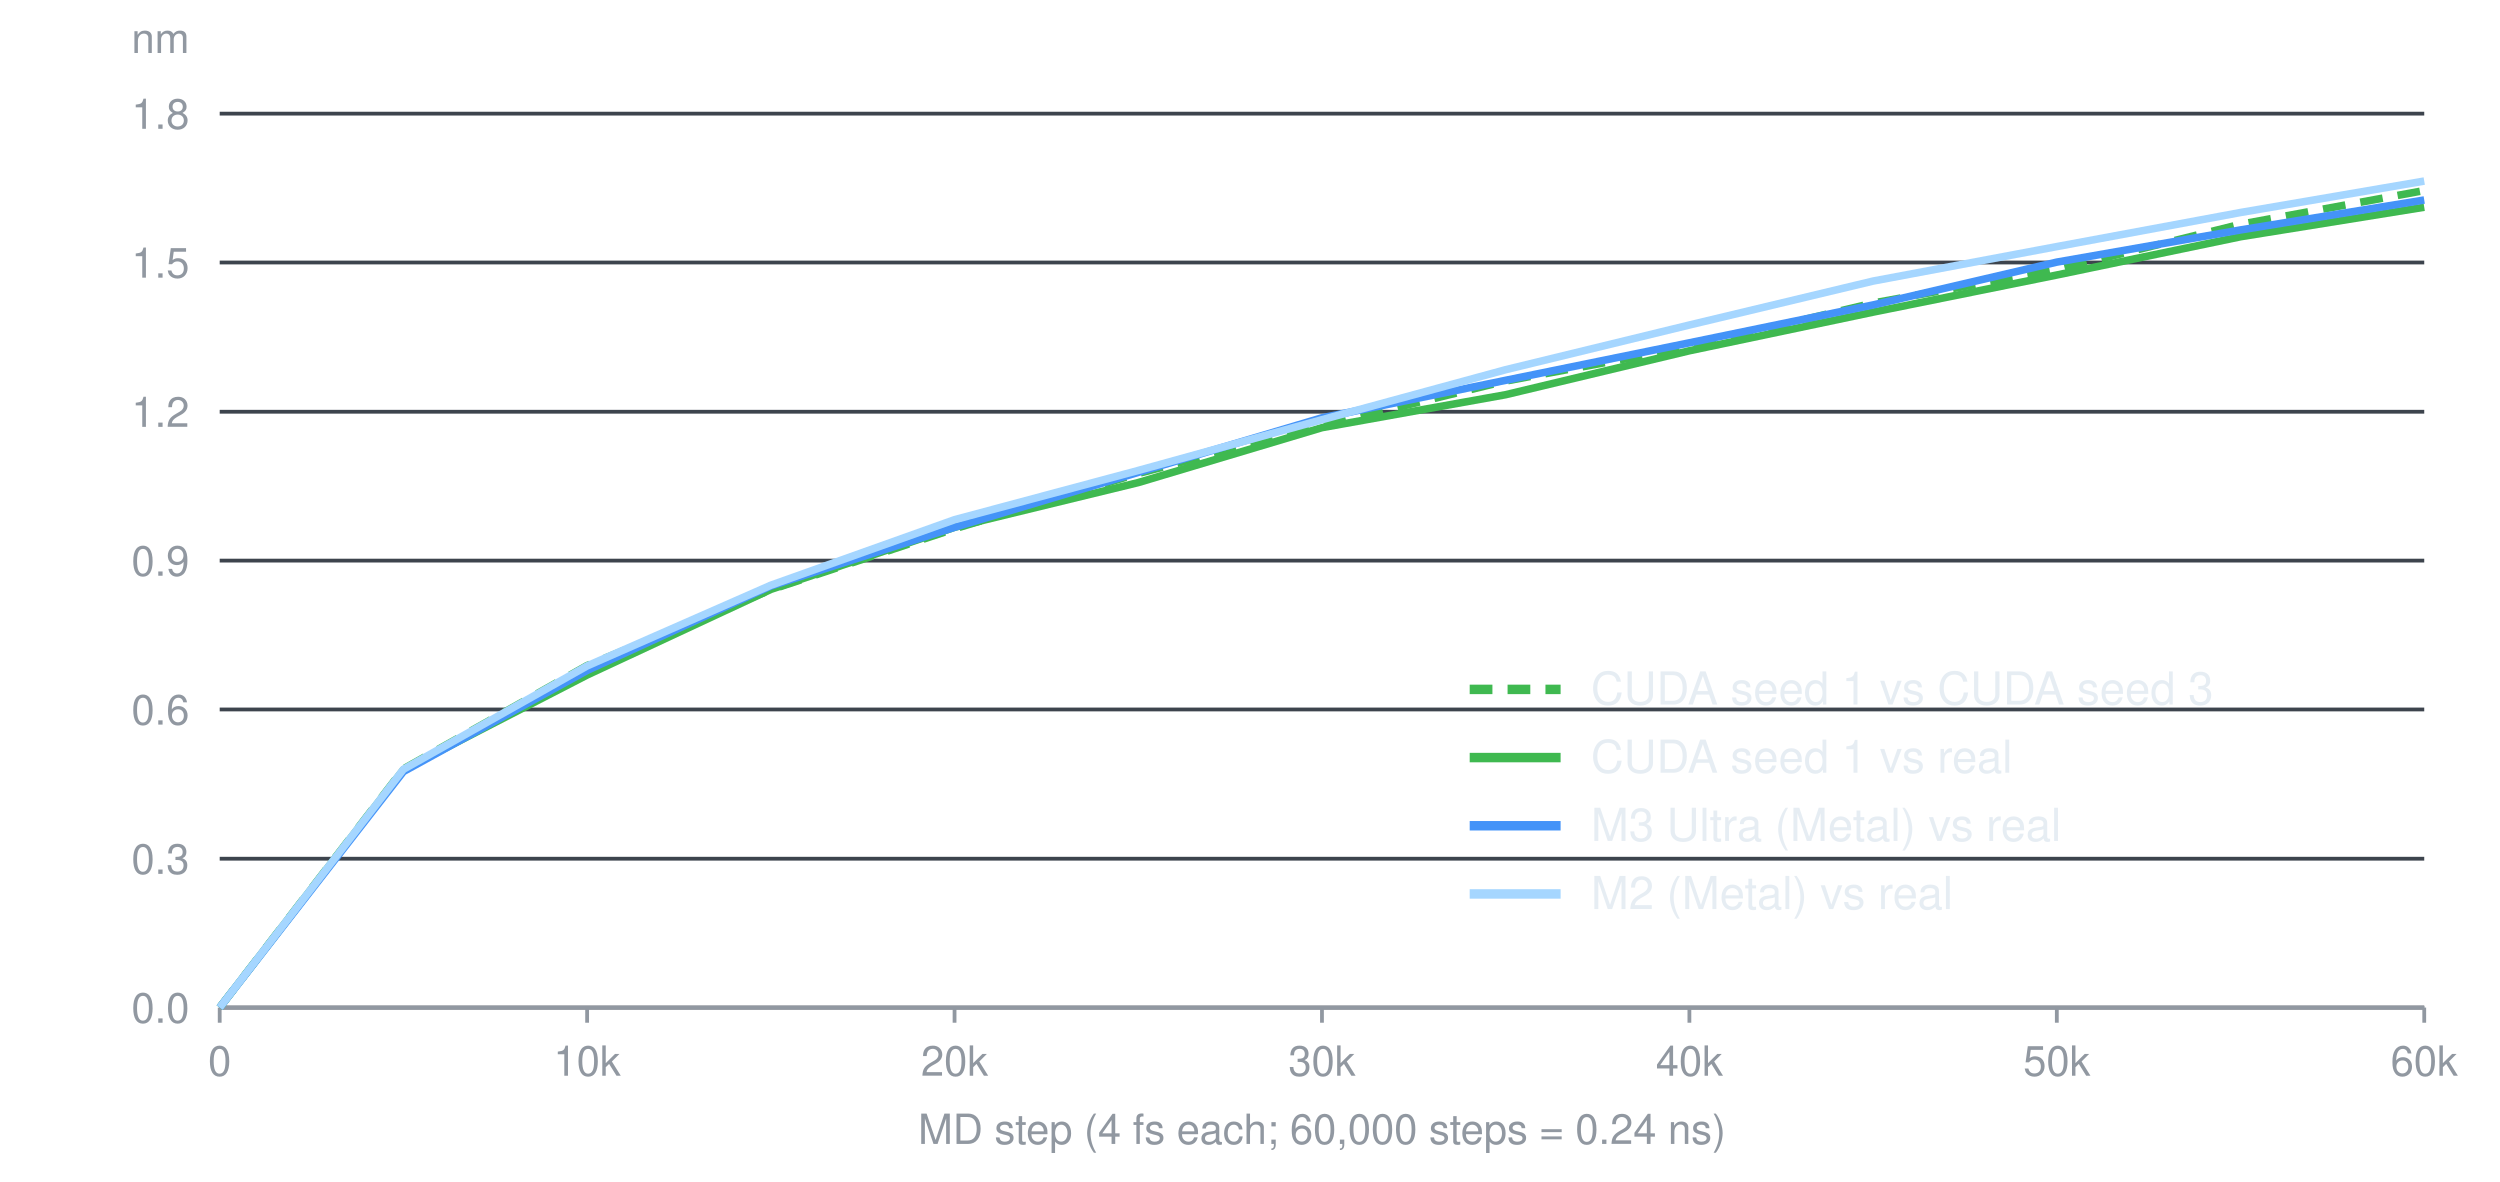
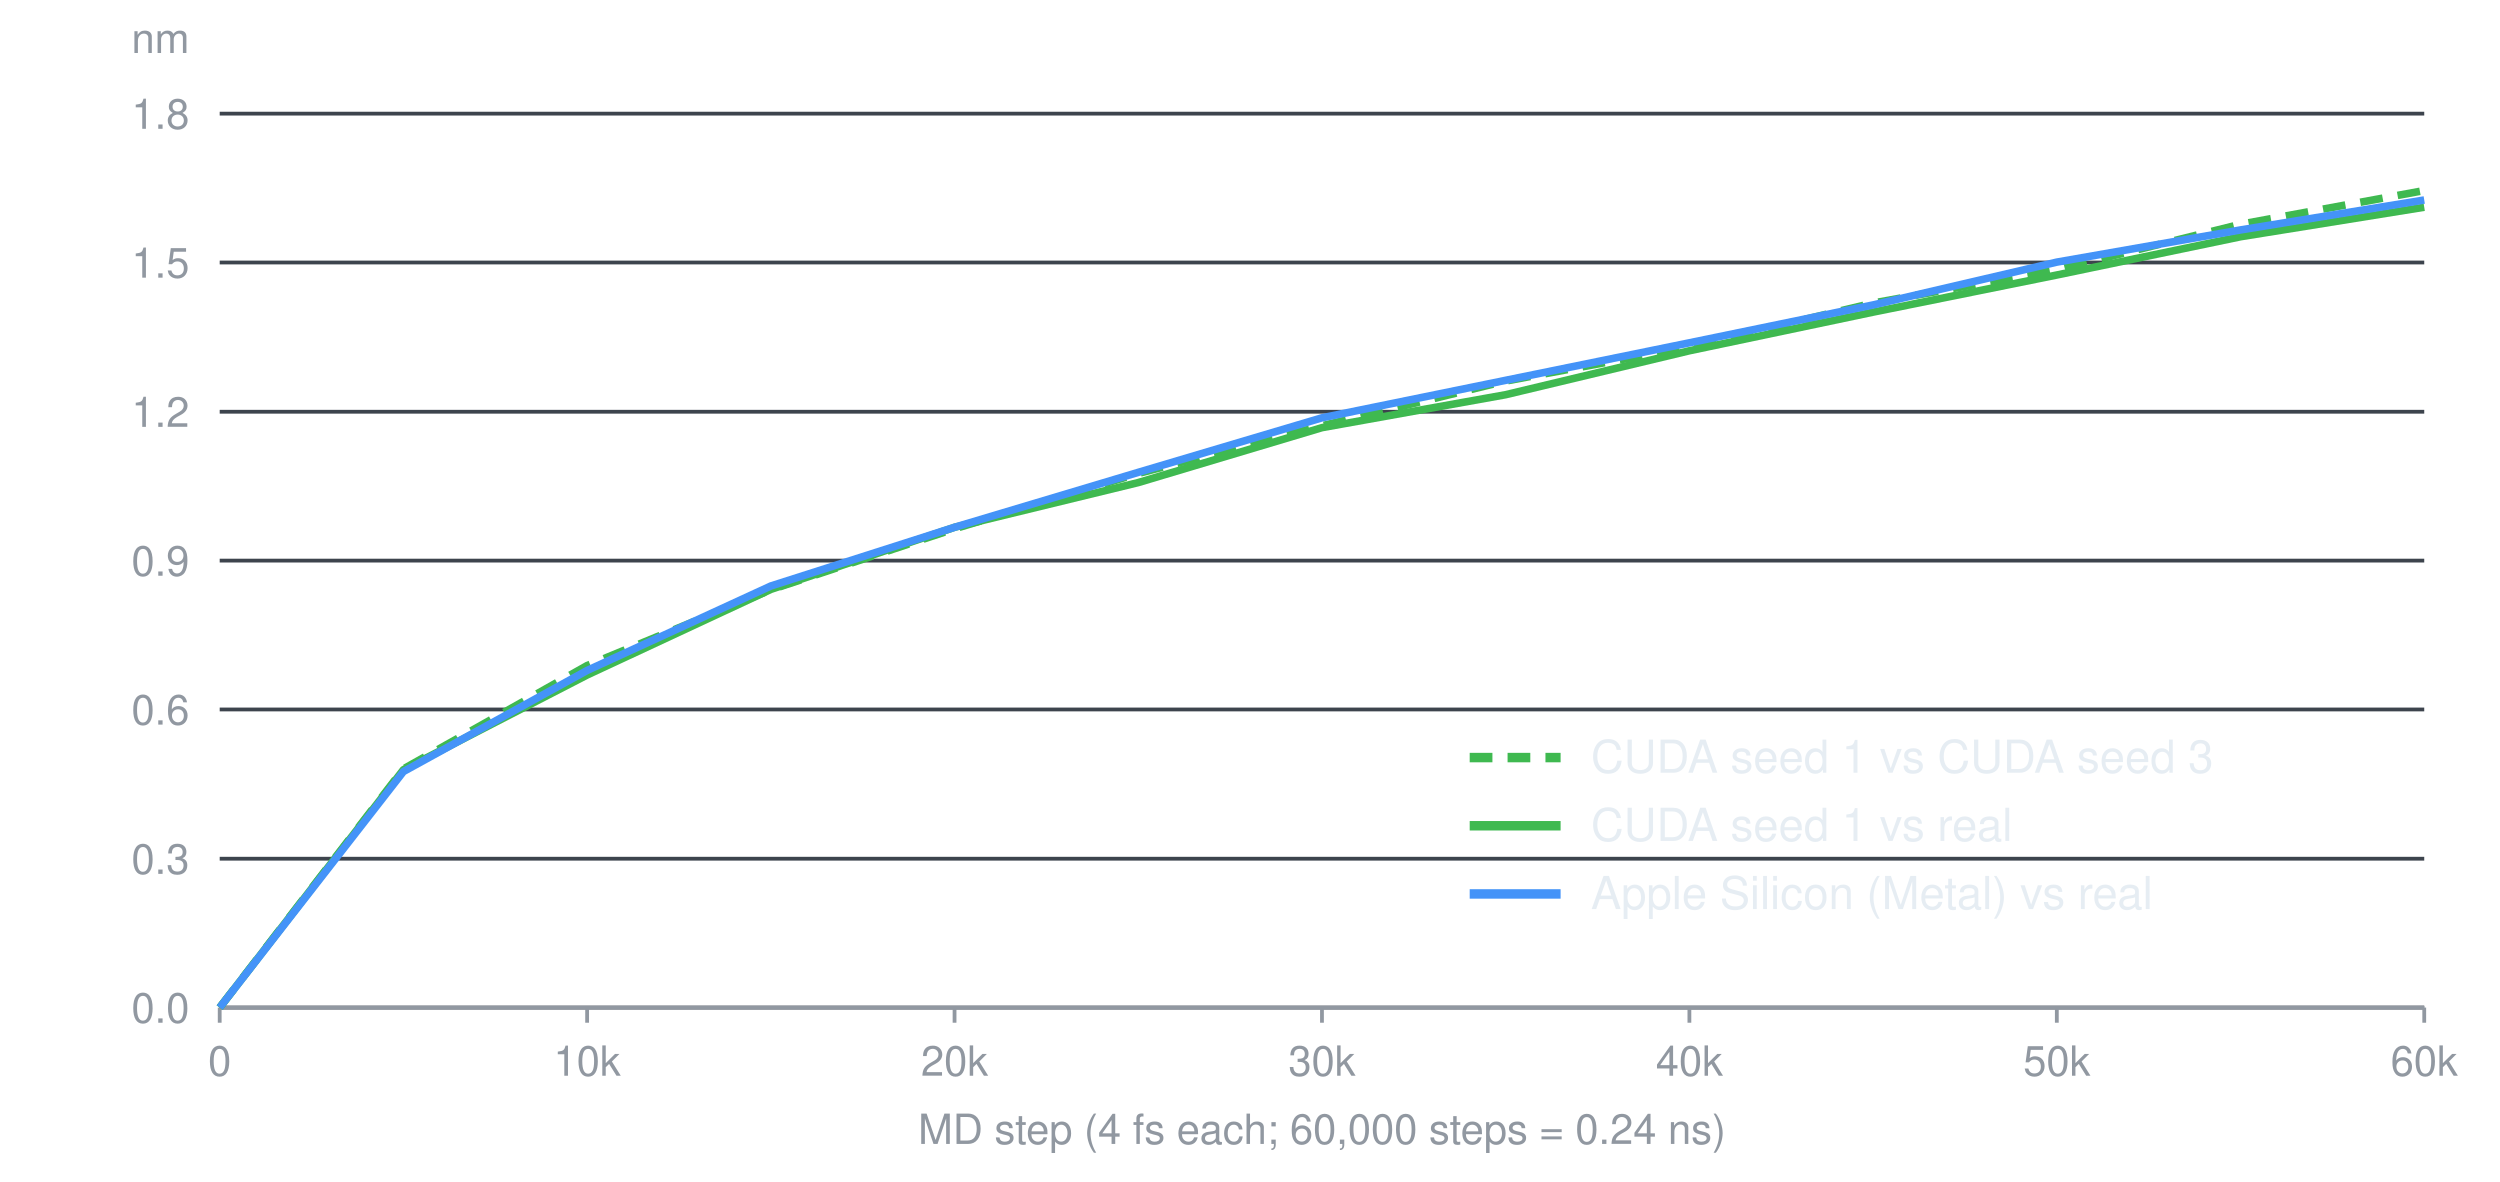
<svg xmlns="http://www.w3.org/2000/svg" width="660" height="312" viewBox="0 0 660 312" role="img" aria-label="Distance from the real trajectory against the distance between two CUDA seeds" font-family="-apple-system, BlinkMacSystemFont, 'Segoe UI', Helvetica, Arial, sans-serif">
  <line x1="58.0" y1="266.0" x2="640.0" y2="266.0" stroke="#3d444d" stroke-width="1.0" />
  <text x="50.0" y="270.0" font-size="11" fill="#9198a1" text-anchor="end" font-weight="normal">0.0</text>
  <line x1="58.0" y1="226.7" x2="640.0" y2="226.7" stroke="#3d444d" stroke-width="1.0" />
  <text x="50.0" y="230.7" font-size="11" fill="#9198a1" text-anchor="end" font-weight="normal">0.3</text>
  <line x1="58.0" y1="187.3" x2="640.0" y2="187.3" stroke="#3d444d" stroke-width="1.0" />
  <text x="50.0" y="191.3" font-size="11" fill="#9198a1" text-anchor="end" font-weight="normal">0.6</text>
  <line x1="58.0" y1="148.0" x2="640.0" y2="148.0" stroke="#3d444d" stroke-width="1.0" />
  <text x="50.0" y="152.0" font-size="11" fill="#9198a1" text-anchor="end" font-weight="normal">0.9</text>
  <line x1="58.0" y1="108.7" x2="640.0" y2="108.7" stroke="#3d444d" stroke-width="1.0" />
  <text x="50.0" y="112.7" font-size="11" fill="#9198a1" text-anchor="end" font-weight="normal">1.2</text>
  <line x1="58.0" y1="69.3" x2="640.0" y2="69.3" stroke="#3d444d" stroke-width="1.0" />
  <text x="50.0" y="73.3" font-size="11" fill="#9198a1" text-anchor="end" font-weight="normal">1.5</text>
  <line x1="58.0" y1="30.0" x2="640.0" y2="30.0" stroke="#3d444d" stroke-width="1.0" />
  <text x="50.0" y="34.0" font-size="11" fill="#9198a1" text-anchor="end" font-weight="normal">1.8</text>
  <line x1="58.0" y1="266.0" x2="58.0" y2="270.0" stroke="#9198a1" stroke-width="1.0" />
  <text x="58.0" y="284.0" font-size="11" fill="#9198a1" text-anchor="middle" font-weight="normal">0</text>
  <line x1="155.0" y1="266.0" x2="155.0" y2="270.0" stroke="#9198a1" stroke-width="1.0" />
  <text x="155.0" y="284.0" font-size="11" fill="#9198a1" text-anchor="middle" font-weight="normal">10k</text>
  <line x1="252.0" y1="266.0" x2="252.0" y2="270.0" stroke="#9198a1" stroke-width="1.0" />
  <text x="252.0" y="284.0" font-size="11" fill="#9198a1" text-anchor="middle" font-weight="normal">20k</text>
  <line x1="349.0" y1="266.0" x2="349.0" y2="270.0" stroke="#9198a1" stroke-width="1.0" />
  <text x="349.0" y="284.0" font-size="11" fill="#9198a1" text-anchor="middle" font-weight="normal">30k</text>
  <line x1="446.0" y1="266.0" x2="446.0" y2="270.0" stroke="#9198a1" stroke-width="1.0" />
  <text x="446.0" y="284.0" font-size="11" fill="#9198a1" text-anchor="middle" font-weight="normal">40k</text>
  <line x1="543.0" y1="266.0" x2="543.0" y2="270.0" stroke="#9198a1" stroke-width="1.0" />
  <text x="543.0" y="284.0" font-size="11" fill="#9198a1" text-anchor="middle" font-weight="normal">50k</text>
  <line x1="640.0" y1="266.0" x2="640.0" y2="270.0" stroke="#9198a1" stroke-width="1.0" />
  <text x="640.0" y="284.0" font-size="11" fill="#9198a1" text-anchor="middle" font-weight="normal">60k</text>
  <line x1="58.0" y1="266.0" x2="640.0" y2="266.0" stroke="#9198a1" stroke-width="1.0" />
  <text x="349.0" y="302.0" font-size="11" fill="#9198a1" text-anchor="middle" font-weight="normal">MD step (4 fs each; 60,000 steps = 0.24 ns)</text>
  <text x="50.0" y="14.0" font-size="11" fill="#9198a1" text-anchor="end" font-weight="normal">nm</text>
  <polyline points="58.0,266.0 106.5,203.0 155.0,175.7 203.5,155.7 252.0,139.6 300.5,125.0 349.0,112.4 397.5,100.6 446.0,91.6 494.5,80.0 543.0,71.2 591.5,59.2 640.0,50.3" fill="none" stroke="#3fb950" stroke-width="2.0" stroke-dasharray="6 4" stroke-linejoin="round" />
  <polyline points="58.0,266.0 106.5,203.2 155.0,178.2 203.5,155.6 252.0,139.2 300.5,127.4 349.0,112.9 397.5,104.2 446.0,92.6 494.5,82.4 543.0,72.6 591.5,62.5 640.0,54.7" fill="none" stroke="#3fb950" stroke-width="2.0" stroke-linejoin="round" />
  <polyline points="58.0,266.0 106.5,203.7 155.0,177.0 203.5,154.7 252.0,139.2 300.5,124.7 349.0,110.3 397.5,100.4 446.0,90.5 494.5,80.5 543.0,69.2 591.5,60.7 640.0,52.8" fill="none" stroke="#4493f8" stroke-width="2.0" stroke-linejoin="round" />
-   <polyline points="58.0,266.0 106.5,203.1 155.0,175.8 203.5,154.5 252.0,137.2 300.5,124.2 349.0,110.8 397.5,97.6 446.0,85.8 494.5,74.2 543.0,65.1 591.5,56.1 640.0,47.8" fill="none" stroke="#a5d6ff" stroke-width="2.0" stroke-linejoin="round" />
-   <line x1="388.0" y1="182.0" x2="412.0" y2="182.0" stroke="#3fb950" stroke-width="2.5" stroke-dasharray="6 4" />
-   <text x="420.0" y="186.0" font-size="12" fill="#e6edf3" text-anchor="start" font-weight="normal">CUDA seed 1 vs CUDA seed 3</text>
-   <line x1="388.0" y1="200.0" x2="412.0" y2="200.0" stroke="#3fb950" stroke-width="2.5" />
-   <text x="420.0" y="204.0" font-size="12" fill="#e6edf3" text-anchor="start" font-weight="normal">CUDA seed 1 vs real</text>
-   <line x1="388.0" y1="218.0" x2="412.0" y2="218.0" stroke="#4493f8" stroke-width="2.5" />
-   <text x="420.0" y="222.0" font-size="12" fill="#e6edf3" text-anchor="start" font-weight="normal">M3 Ultra (Metal) vs real</text>
-   <line x1="388.0" y1="236.0" x2="412.0" y2="236.0" stroke="#a5d6ff" stroke-width="2.5" />
-   <text x="420.0" y="240.0" font-size="12" fill="#e6edf3" text-anchor="start" font-weight="normal">M2 (Metal) vs real</text>
+   <line x1="388.0" y1="200.0" x2="412.0" y2="200.0" stroke="#3fb950" stroke-width="2.5" stroke-dasharray="6 4" />
+   <text x="420.0" y="204.0" font-size="12" fill="#e6edf3" text-anchor="start" font-weight="normal">CUDA seed 1 vs CUDA seed 3</text>
+   <line x1="388.0" y1="218.0" x2="412.0" y2="218.0" stroke="#3fb950" stroke-width="2.5" />
+   <text x="420.0" y="222.0" font-size="12" fill="#e6edf3" text-anchor="start" font-weight="normal">CUDA seed 1 vs real</text>
+   <line x1="388.0" y1="236.0" x2="412.0" y2="236.0" stroke="#4493f8" stroke-width="2.5" />
+   <text x="420.0" y="240.0" font-size="12" fill="#e6edf3" text-anchor="start" font-weight="normal">Apple Silicon (Metal) vs real</text>
</svg>
